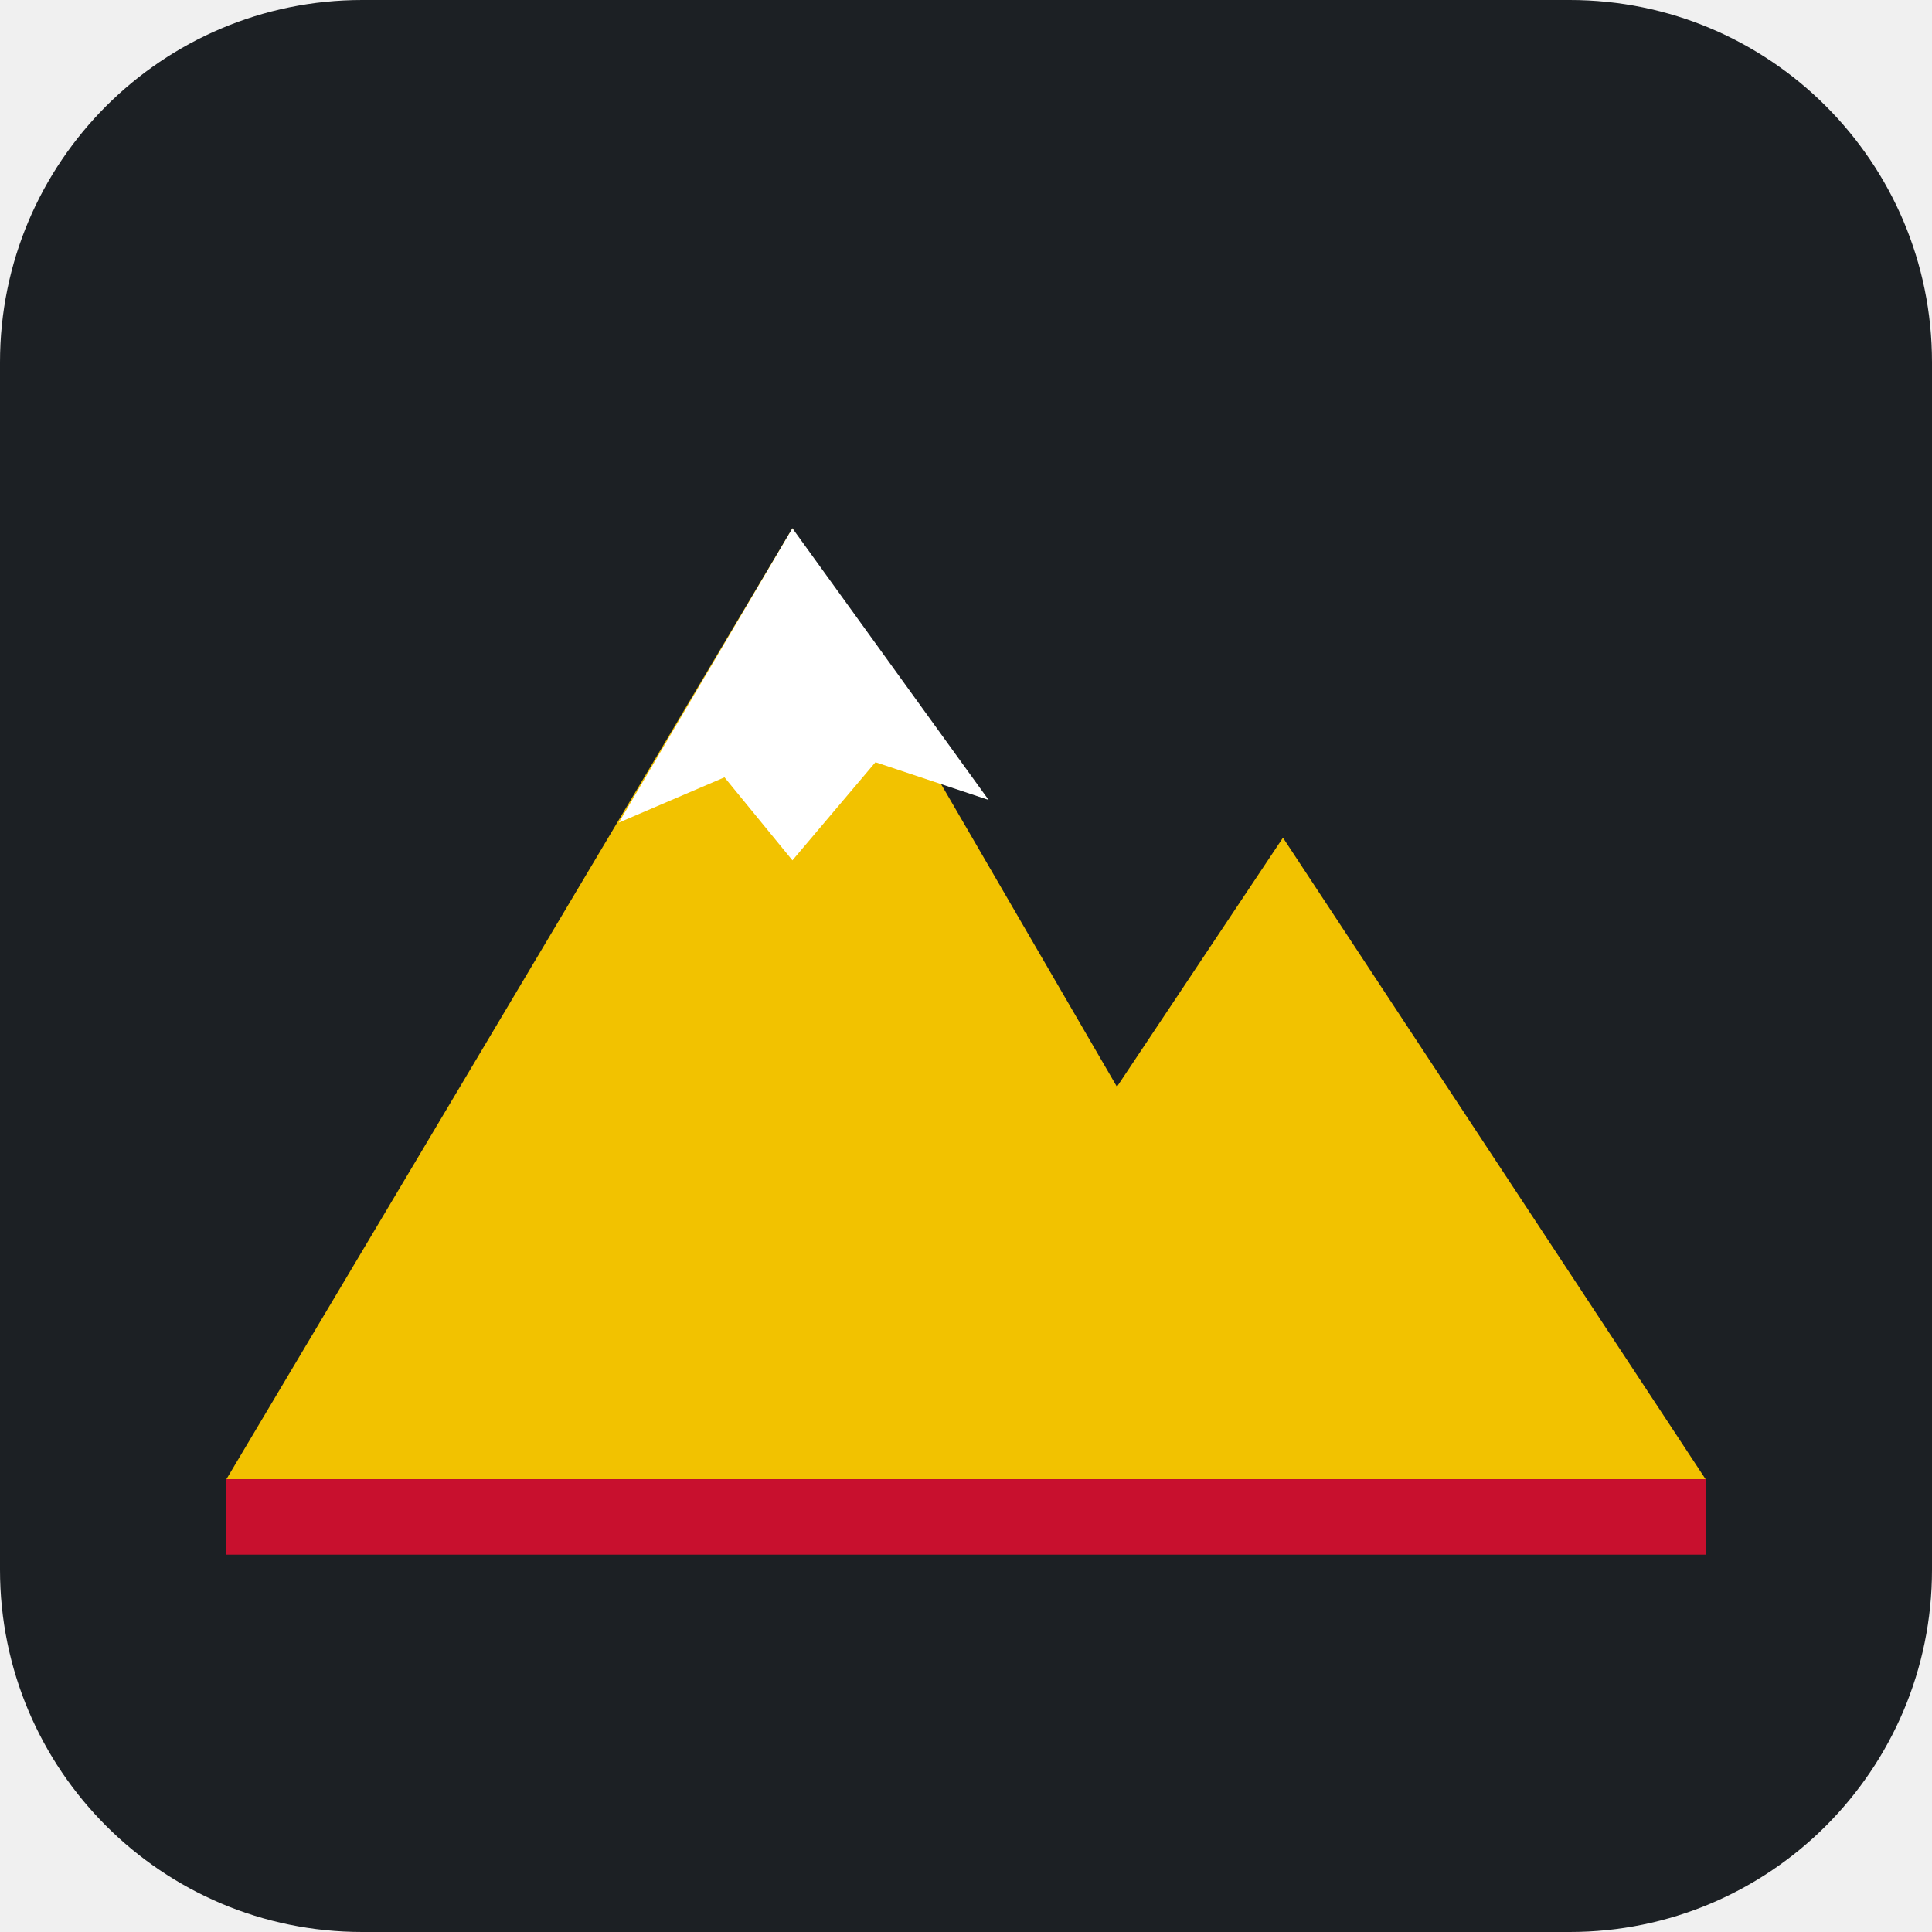
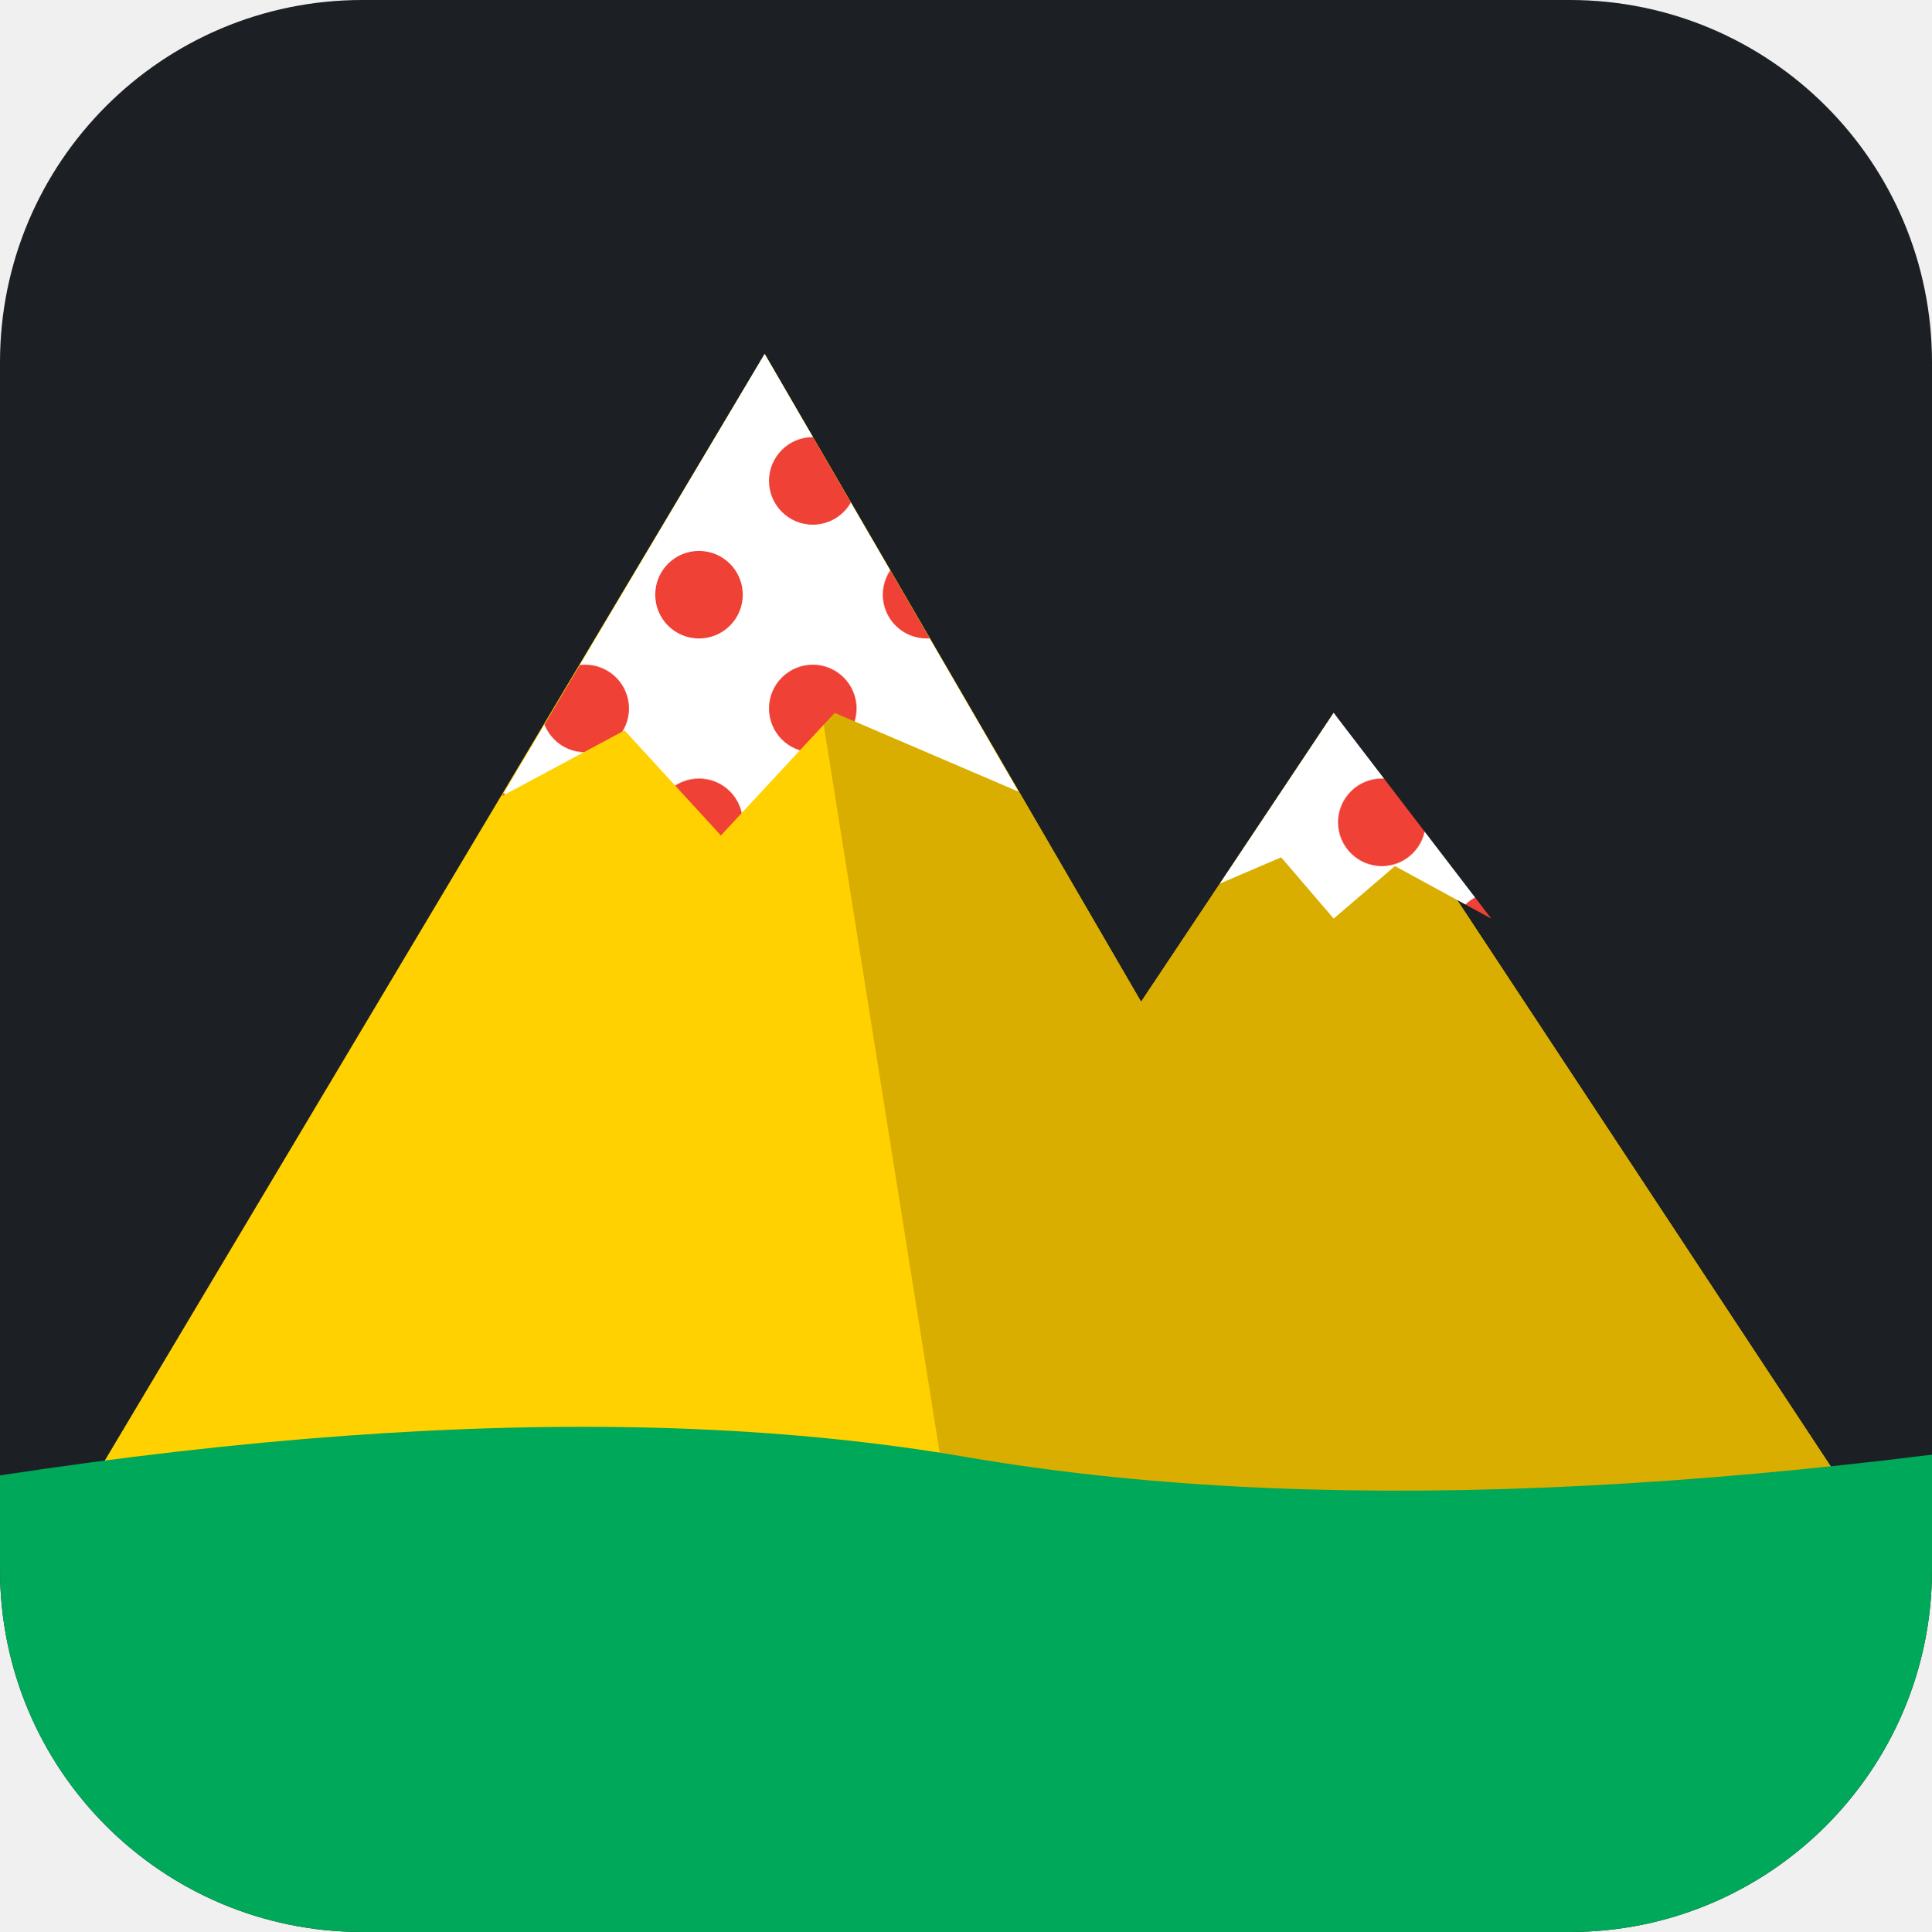
<svg xmlns="http://www.w3.org/2000/svg" viewBox="0 0 512 512">
-   <rect width="512" height="512" rx="96" fill="#1c2024" />
-   <path d="M60 392 210 140l86 148 44-66 112 170z" fill="#f2c200" />
-   <path d="M210 140l-46 78 28-12 18 22 22-26 30 10z" fill="#fff" />
-   <rect x="60" y="392" width="392" height="20" fill="#c8102e" />
+   <defs>
+     <clipPath id="r">
+       <rect width="512" height="512" rx="96" />
+     </clipPath>
+     <pattern id="pois" width="52" height="52" patternUnits="userSpaceOnUse">
+       <rect width="52" height="52" fill="#fff" />
+       <circle cx="13" cy="13" r="10" fill="#EF4135" />
+       <circle cx="39" cy="39" r="10" fill="#EF4135" />
+     </pattern>
+   </defs>
+   <g clip-path="url(#r)">
+     <rect width="512" height="512" fill="#1c2024" />
+     <g transform="translate(256 262) scale(1.16) translate(-256 285) scale(1 -1) scale(1 -1) translate(0 -570)">
+       <path d="M49 410 210 140l86 148 44-66 124 188z" fill="#FFD100" />
+       <path d="M210 140 296 288 340 222 464 410H253z" fill="#D9AE00" />
+       <path d="M210 140 150 241l28-15 22 24 26-28 42 18z" fill="url(#pois)" />
+       <path d="M340 222 314 261l14-6 12 14 14-12 22 12z" fill="url(#pois)" />
+       <path d="M-40 410 Q140 372 256 392 T552 380 V600 H-40z" fill="#00A859" />
+     </g>
+   </g>
</svg>
